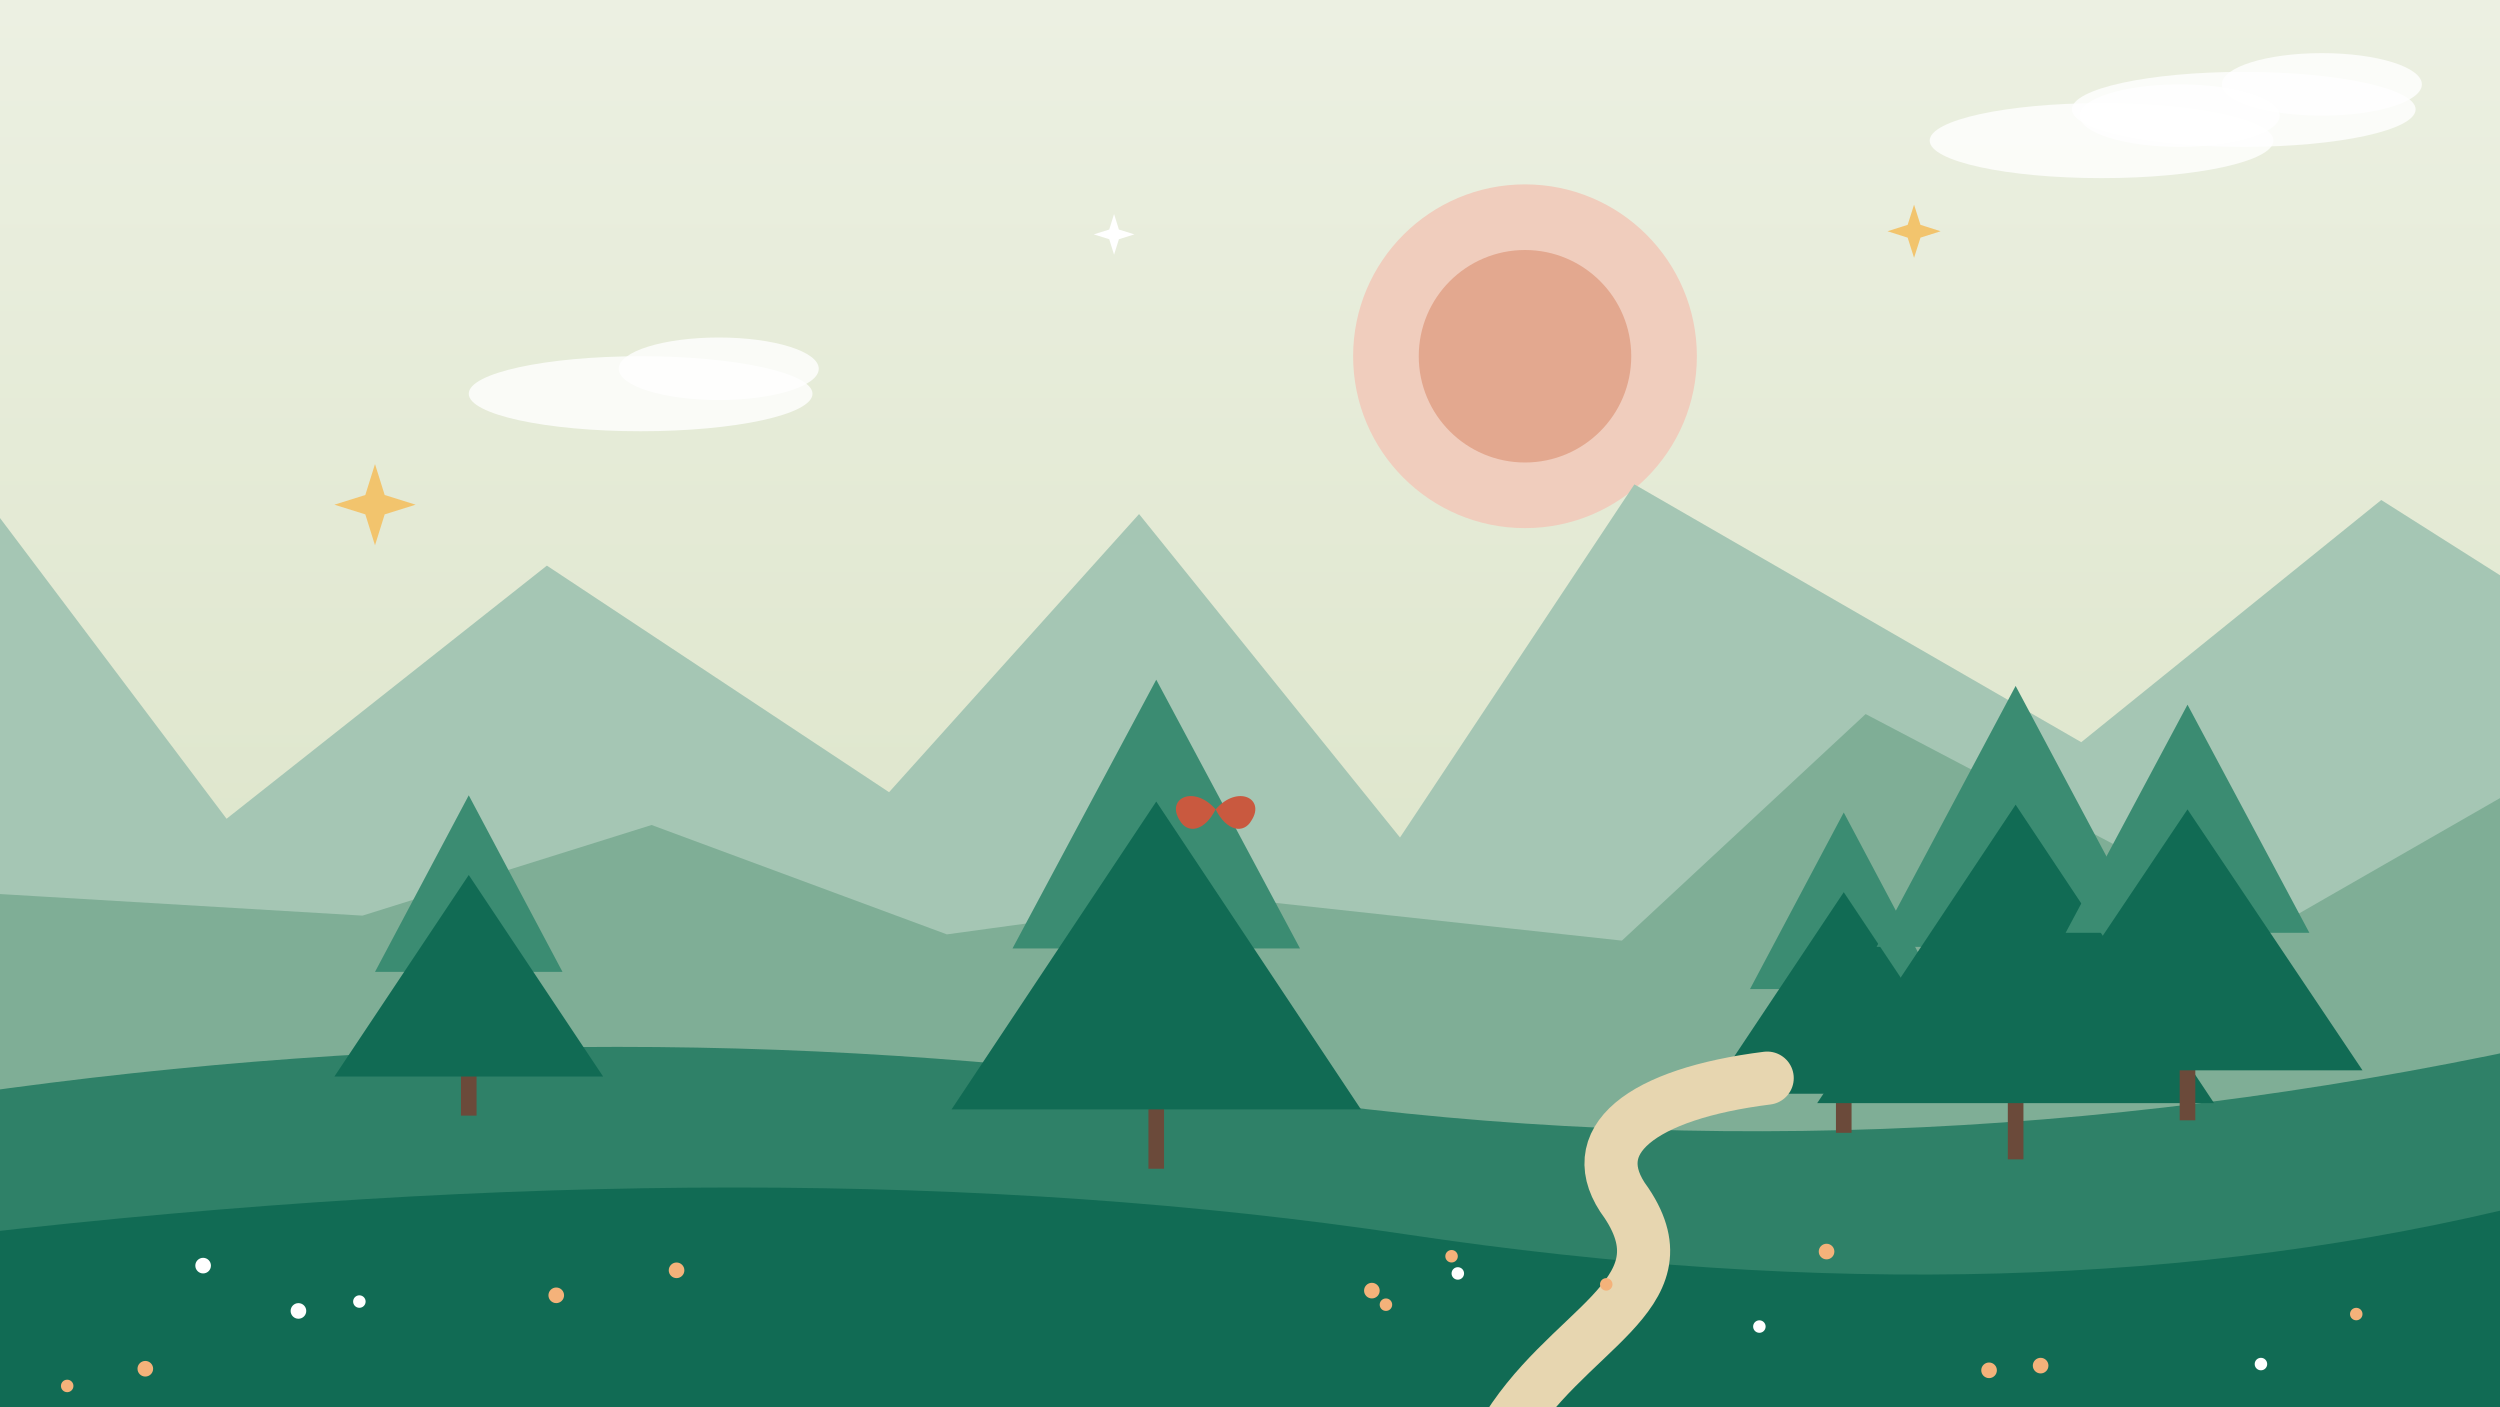
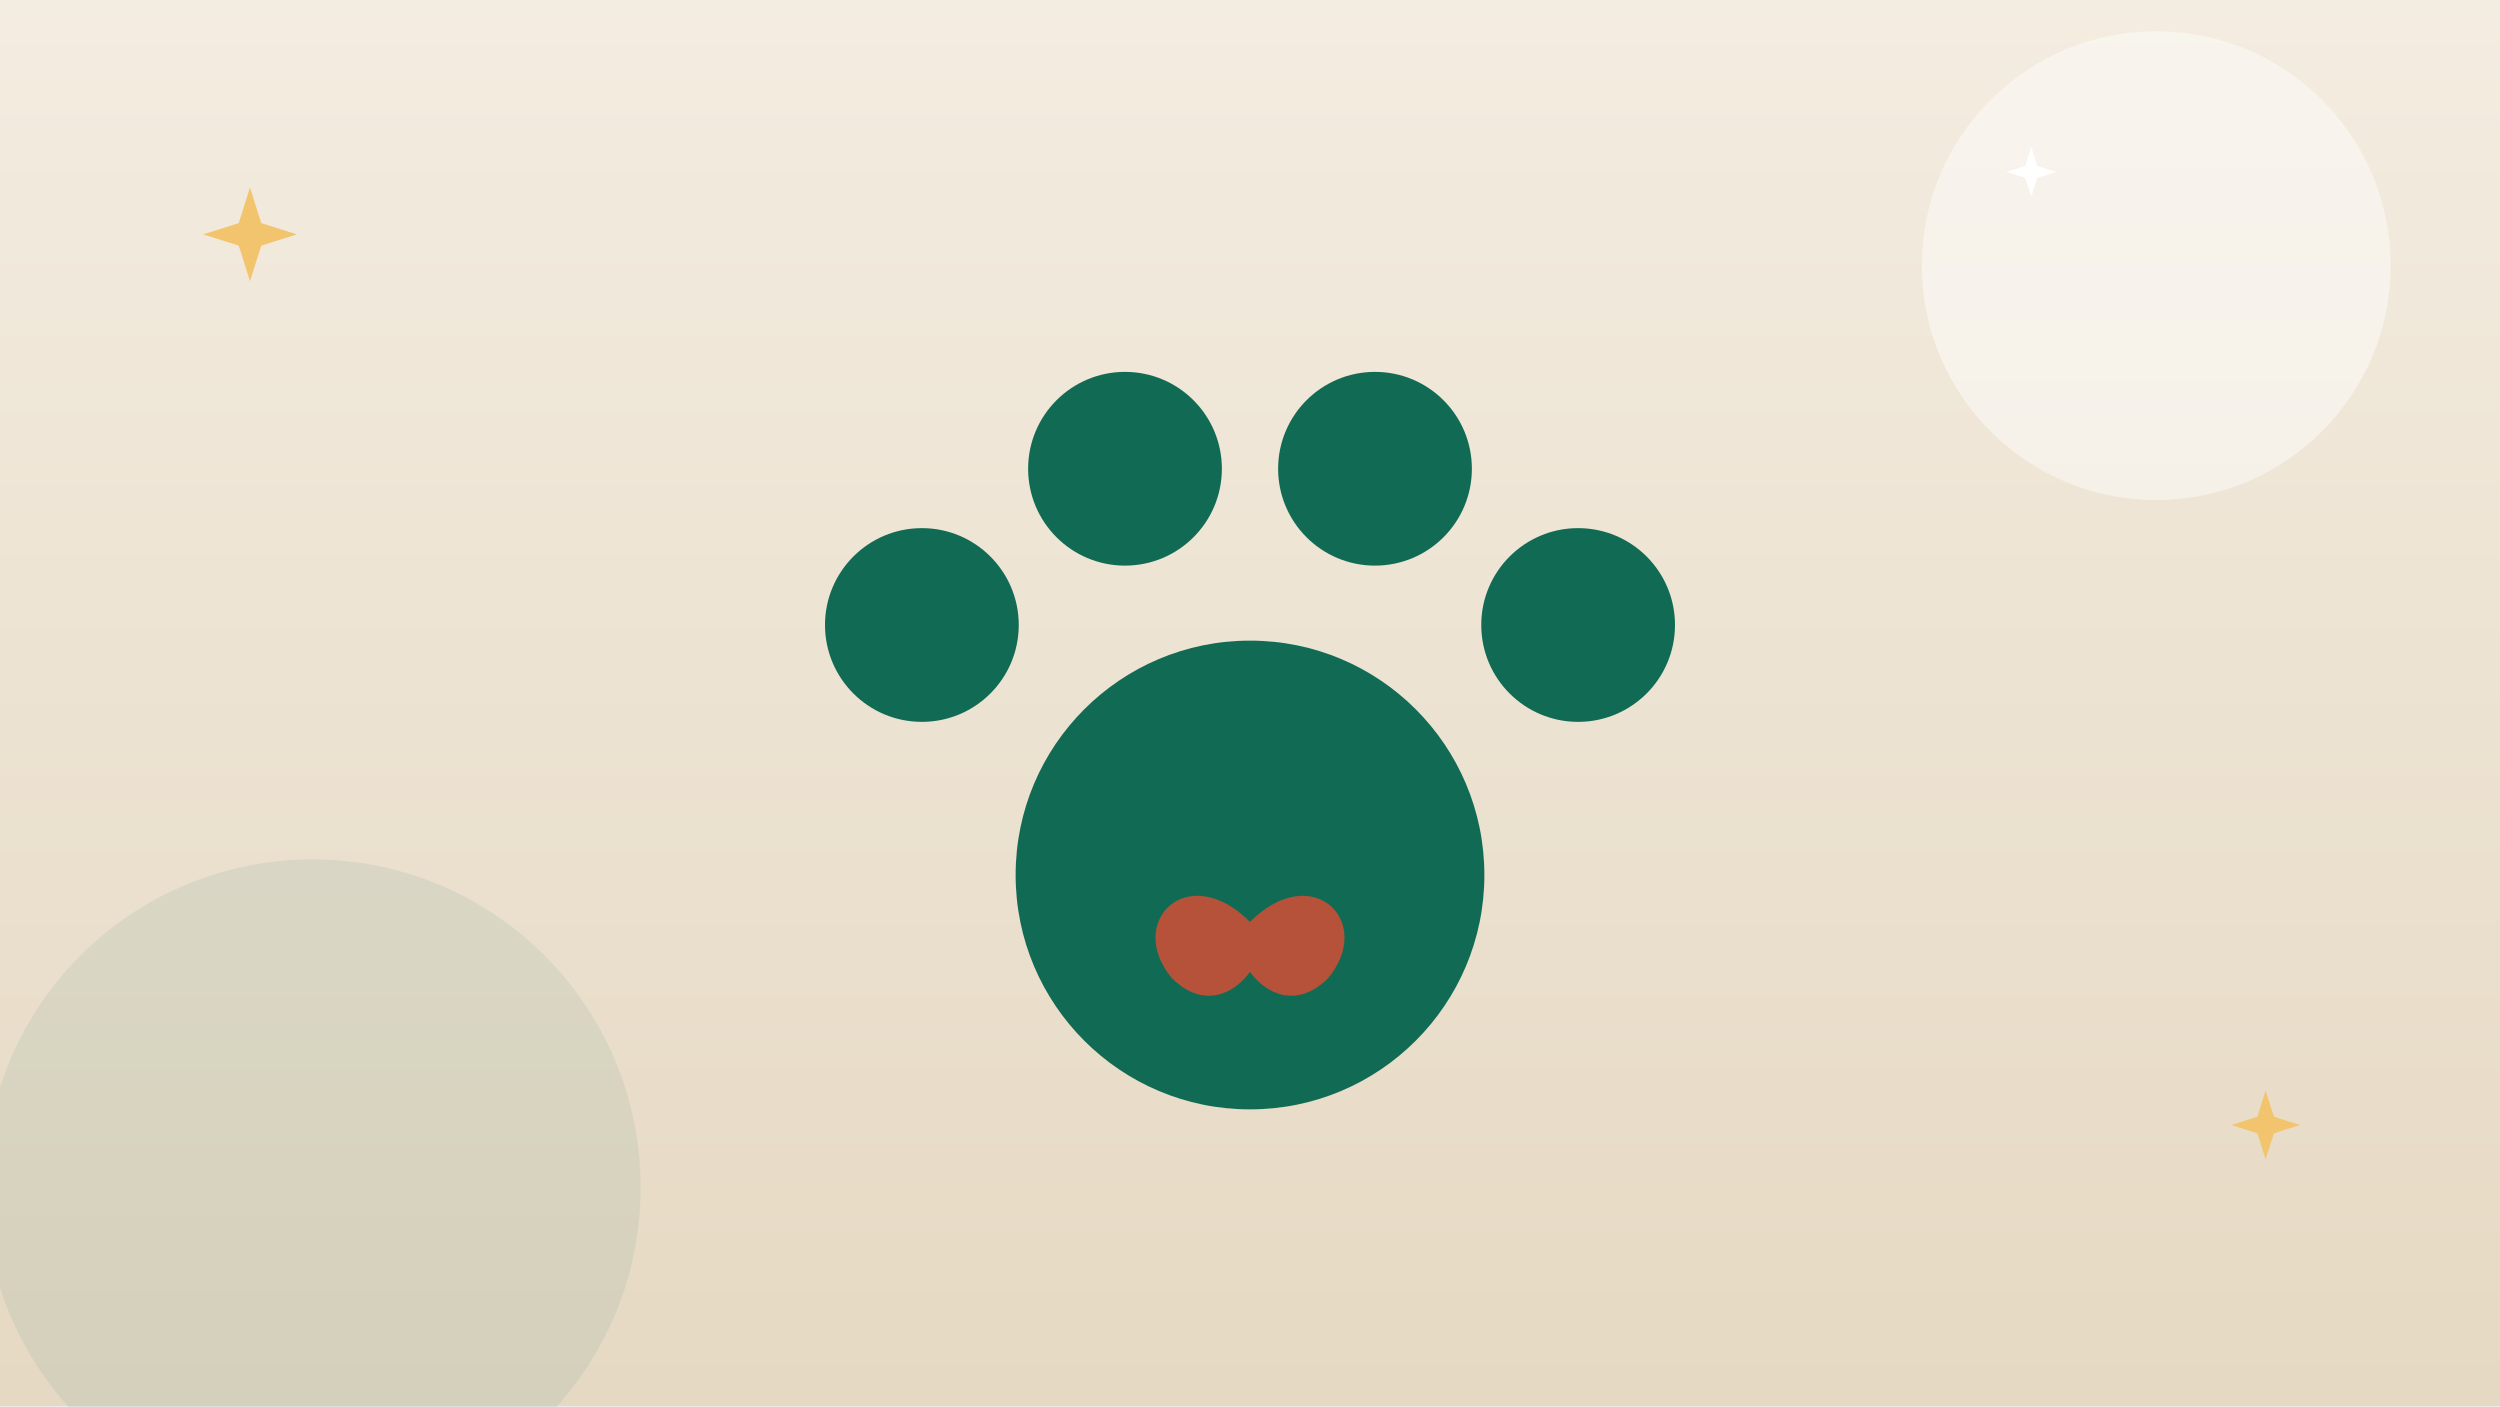
<svg xmlns="http://www.w3.org/2000/svg" viewBox="0 0 1600 900" role="img" aria-label="">
  <defs>
    <linearGradient id="g" x1="0" y1="0" x2="0" y2="1">
-       <stop offset="0" stop-color="#ecf0e2" />
-       <stop offset="1" stop-color="#d6e0bf" />
+       <stop offset="0" stop-color="#f3ece0" />
+       <stop offset="1" stop-color="#e6d9c3" />
    </linearGradient>
  </defs>
  <rect width="1600" height="900" fill="url(#g)" />
-   <circle cx="976" cy="228" r="110" fill="#f0cdbd" />
-   <circle cx="976" cy="228" r="68" fill="#e3a88f" />
-   <ellipse cx="410" cy="252" rx="110" ry="24" fill="#fff" opacity=".8" />
-   <ellipse cx="460" cy="236" rx="64" ry="20" fill="#fff" opacity=".8" />
-   <ellipse cx="1436" cy="70" rx="110" ry="24" fill="#fff" opacity=".8" />
-   <ellipse cx="1486" cy="54" rx="64" ry="20" fill="#fff" opacity=".8" />
-   <ellipse cx="1345" cy="90" rx="110" ry="24" fill="#fff" opacity=".8" />
-   <ellipse cx="1395" cy="74" rx="64" ry="20" fill="#fff" opacity=".8" />
-   <polygon points="-20 710 -20 305 145 524 350 362 569 507 729 329 896 536 1046 310 1332 475 1524 320 1808 500 1620 710" fill="#a5c6b4" />
-   <polygon points="-20 790 -20 571 232 586 417 528 606 598 781 574 1038 602 1194 457 1455 594 1624 497 1836 608 1620 790" fill="#7fae96" />
-   <path d="M-20 700 Q400 640 800 700 T1620 670 L1620 920 L-20 920Z" fill="#2f8168" />
-   <rect x="295" y="669" width="10" height="45" fill="#6b4a3a" />
-   <path d="M300 509 L360 622 L240 622Z" fill="#3b8c72" />
-   <path d="M300 560 L386 689 L214 689Z" fill="#116b54" />
-   <rect x="735" y="679" width="10" height="69" fill="#6b4a3a" />
-   <path d="M740 435 L832 607 L648 607Z" fill="#3b8c72" />
-   <path d="M740 513 L871 710 L609 710Z" fill="#116b54" />
-   <rect x="1175" y="680" width="10" height="45" fill="#6b4a3a" />
-   <path d="M1180 520 L1240 633 L1120 633Z" fill="#3b8c72" />
-   <path d="M1180 571 L1266 700 L1094 700Z" fill="#116b54" />
-   <rect x="1285" y="675" width="10" height="67" fill="#6b4a3a" />
-   <path d="M1290 439 L1379 606 L1201 606Z" fill="#3b8c72" />
-   <path d="M1290 515 L1417 706 L1163 706Z" fill="#116b54" />
-   <rect x="1395" y="658" width="10" height="59" fill="#6b4a3a" />
-   <path d="M1400 451 L1478 597 L1322 597Z" fill="#3b8c72" />
-   <path d="M1400 518 L1512 685 L1288 685Z" fill="#116b54" />
-   <path d="M-20 790 Q500 730 900 790 T1620 770 L1620 920 L-20 920Z" fill="#116b54" />
-   <path d="M961 920 C1001 850 1081 830 1041 770 C1011 730 1051 700 1131 690" fill="none" stroke="#e7d6b0" stroke-width="34" stroke-linecap="round" />
-   <circle cx="933" cy="815" r="4" fill="#fff" />
-   <circle cx="1508" cy="841" r="4" fill="#f4b27a" />
-   <circle cx="230" cy="833" r="4" fill="#fff" />
-   <circle cx="1126" cy="849" r="4" fill="#fff" />
-   <circle cx="356" cy="829" r="5" fill="#f4b27a" />
-   <circle cx="43" cy="887" r="4" fill="#f4b27a" />
-   <circle cx="878" cy="826" r="5" fill="#f4b27a" />
-   <circle cx="887" cy="835" r="4" fill="#f4b27a" />
-   <circle cx="93" cy="876" r="5" fill="#f4b27a" />
-   <circle cx="130" cy="810" r="5" fill="#fff" />
-   <circle cx="1447" cy="873" r="4" fill="#fff" />
-   <circle cx="1028" cy="822" r="4" fill="#f4b27a" />
-   <circle cx="929" cy="804" r="4" fill="#f4b27a" />
-   <circle cx="1306" cy="874" r="5" fill="#f4b27a" />
-   <circle cx="191" cy="839" r="5" fill="#fff" />
-   <circle cx="1169" cy="801" r="5" fill="#f4b27a" />
-   <circle cx="1273" cy="877" r="5" fill="#f4b27a" />
-   <circle cx="433" cy="813" r="5" fill="#f4b27a" />
-   <path transform="translate(240 323)" d="M0-26l6.2 19.8L26 0l-19.8 6.2L0 26l-6.2-19.8L-26 0l19.8-6.2z" fill="#f2c46d" />
-   <path transform="translate(1225 148)" d="M0-17l4.1 12.9L17 0l-12.9 4.1L0 17l-4.1-12.9L-17 0l12.9-4.1z" fill="#f2c46d" />
-   <path transform="translate(713 150)" d="M0-13l3.1 9.9L13 0l-9.9 3.1L0 13l-3.1-9.9L-13 0l9.9-3.1z" fill="#fff" />
-   <g transform="translate(778 518)">
-     <path d="M0 0c-14-16-32-7-23 7 5 9 16 7 23-7zM0 0c14-16 32-7 23 7-5 9-16 7-23-7z" fill="#c9593f" />
+   <circle cx="1380" cy="170" r="150" fill="#fff" opacity=".45" />
+   <circle cx="200" cy="760" r="210" fill="#116b54" opacity=".08" />
+   <g>
+     <circle cx="800" cy="560" r="150" fill="#116b54" />
+     <circle cx="590" cy="400" r="62" fill="#116b54" />
+     <circle cx="720" cy="300" r="62" fill="#116b54" />
+     <circle cx="880" cy="300" r="62" fill="#116b54" />
+     <circle cx="1010" cy="400" r="62" fill="#116b54" />
+     <path d="M800 590 c-40 -40 -80 0 -50 36 c20 20 40 10 50 -4 c10 14 30 24 50 4 c30 -36 -10 -76 -50 -36z" fill="#b55239" />
  </g>
+   <path transform="translate(160 150)" d="M0-30l7.2 22.8L30 0l-22.8 7.2L0 30l-7.2-22.8L-30 0l22.8-7.2z" fill="#f2c46d" />
+   <path transform="translate(1450 720)" d="M0-22l5.3 16.7L22 0l-16.7 5.3L0 22l-5.3-16.7L-22 0l16.7-5.3z" fill="#f2c46d" />
+   <path transform="translate(1300 110)" d="M0-16l3.8 12.2L16 0l-12.2 3.8L0 16l-3.8-12.2L-16 0l12.2-3.8z" fill="#fff" />
</svg>
